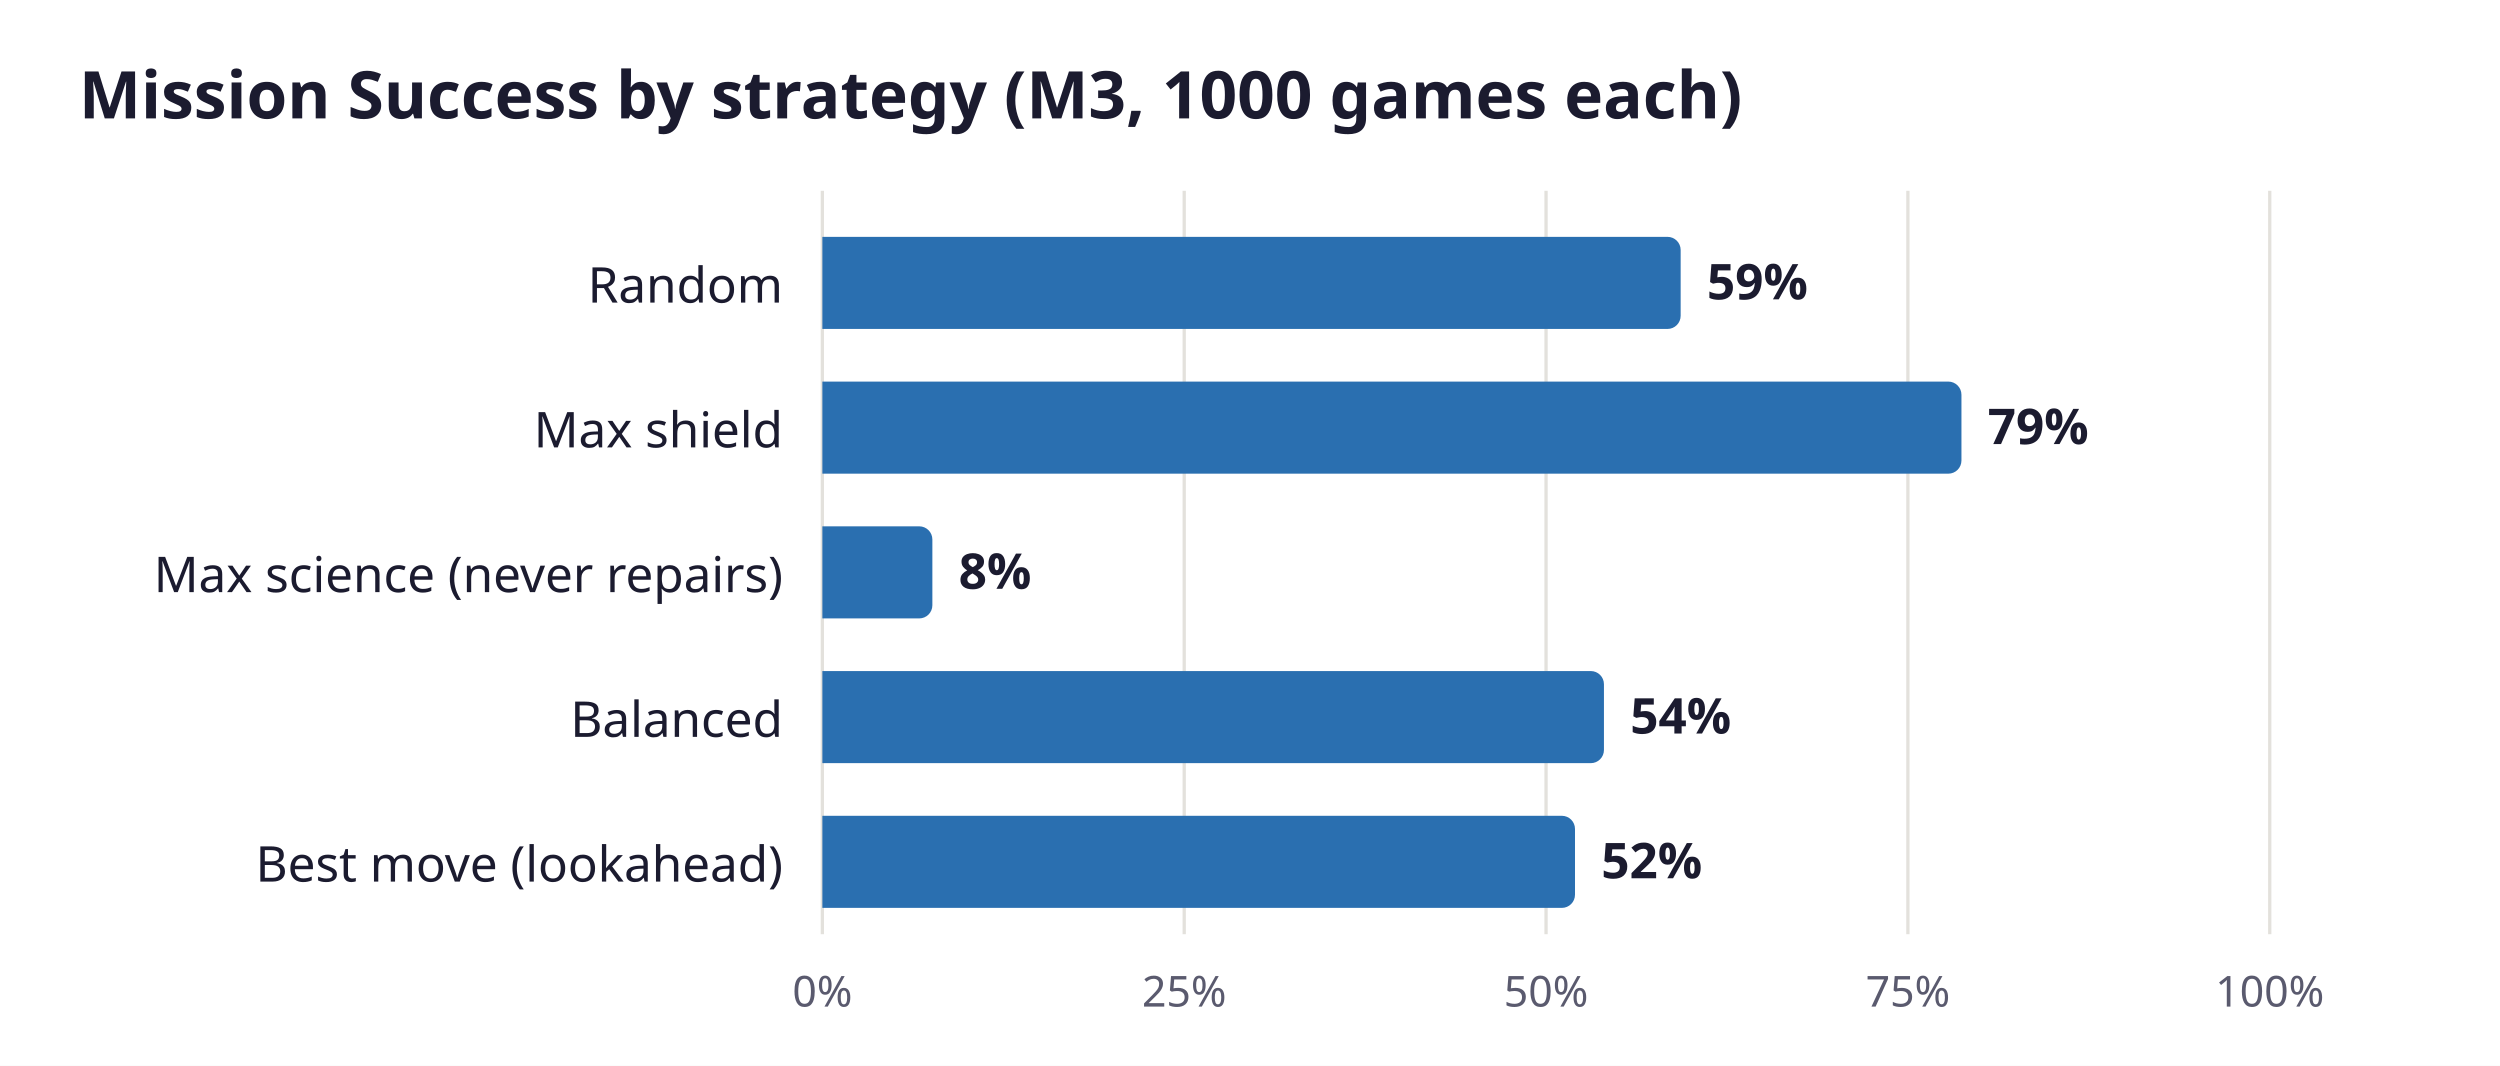
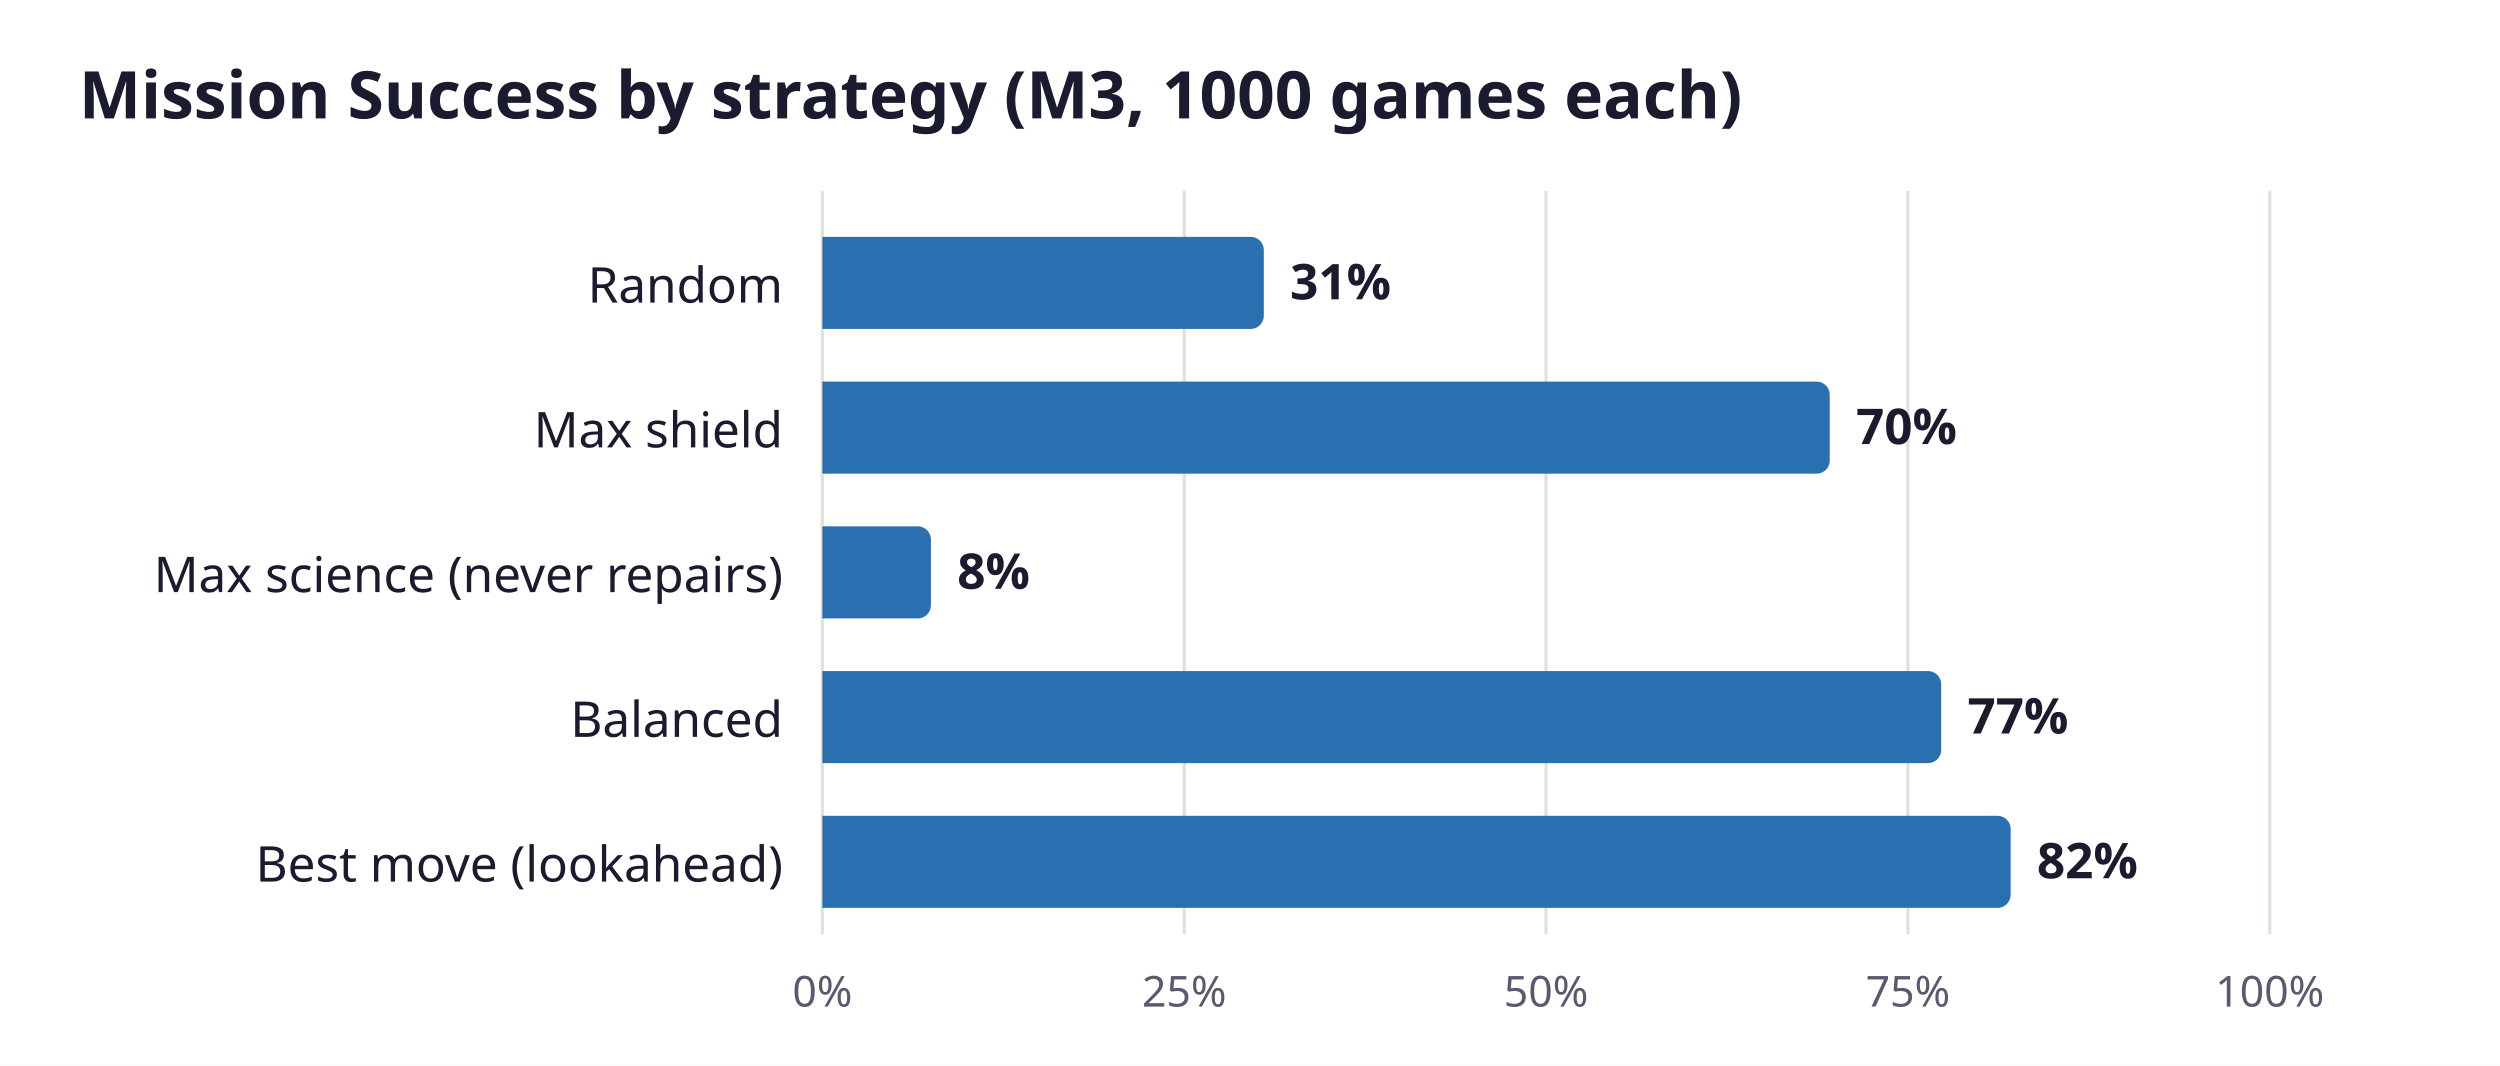
<svg xmlns="http://www.w3.org/2000/svg" viewBox="0 0 760 324" width="760" height="324" role="img" aria-label="Mission Success by strategy (M3, 1000 games each)" font-family="Atkinson Hyperlegible, system-ui, sans-serif">
  <rect width="760" height="324" fill="#ffffff" />
  <text x="24" y="36" font-size="20" font-weight="700" fill="#1b1b2f">Mission Success by strategy (M3, 1000 games each)</text>
  <line x1="250" y1="58" x2="250" y2="284" stroke="#e3e1dc" stroke-width="1" />
  <text x="250" y="306" font-size="13" fill="#5a5a6e" text-anchor="middle">0%</text>
  <line x1="360" y1="58" x2="360" y2="284" stroke="#e3e1dc" stroke-width="1" />
  <text x="360" y="306" font-size="13" fill="#5a5a6e" text-anchor="middle">25%</text>
  <line x1="470" y1="58" x2="470" y2="284" stroke="#e3e1dc" stroke-width="1" />
  <text x="470" y="306" font-size="13" fill="#5a5a6e" text-anchor="middle">50%</text>
  <line x1="580" y1="58" x2="580" y2="284" stroke="#e3e1dc" stroke-width="1" />
  <text x="580" y="306" font-size="13" fill="#5a5a6e" text-anchor="middle">75%</text>
  <line x1="690" y1="58" x2="690" y2="284" stroke="#e3e1dc" stroke-width="1" />
  <text x="690" y="306" font-size="13" fill="#5a5a6e" text-anchor="middle">100%</text>
  <text x="238" y="92" font-size="15" fill="#1b1b2f" text-anchor="end">Random</text>
-   <path d="M250 72 h256.92 a4 4 0 0 1 4 4 v20 a4 4 0 0 1 -4 4 h-256.92 z" fill="#2a6fb0" />
-   <text x="518.92" y="91" font-size="15" font-weight="700" fill="#1b1b2f">59%</text>
+   <path d="M250 72 h130.2 a4 4 0 0 1 4 4 v20 a4 4 0 0 1 -4 4 h-130.2 z" fill="#2a6fb0" />
+   <text x="392.2" y="91" font-size="15" font-weight="700" fill="#1b1b2f">31%</text>
  <text x="238" y="136" font-size="15" fill="#1b1b2f" text-anchor="end">Max shield</text>
-   <path d="M250 116 h342.28 a4 4 0 0 1 4 4 v20 a4 4 0 0 1 -4 4 h-342.28 z" fill="#2a6fb0" />
-   <text x="604.28" y="135" font-size="15" font-weight="700" fill="#1b1b2f">79%</text>
+   <path d="M250 116 h302.24 a4 4 0 0 1 4 4 v20 a4 4 0 0 1 -4 4 h-302.24 z" fill="#2a6fb0" />
+   <text x="564.24" y="135" font-size="15" font-weight="700" fill="#1b1b2f">70%</text>
  <text x="238" y="180" font-size="15" fill="#1b1b2f" text-anchor="end">Max science (never repairs)</text>
-   <path d="M250 160 h29.44 a4 4 0 0 1 4 4 v20 a4 4 0 0 1 -4 4 h-29.44 z" fill="#2a6fb0" />
-   <text x="291.44" y="179" font-size="15" font-weight="700" fill="#1b1b2f">8%</text>
+   <path d="M250 160 h29 a4 4 0 0 1 4 4 v20 a4 4 0 0 1 -4 4 h-29 z" fill="#2a6fb0" />
+   <text x="291" y="179" font-size="15" font-weight="700" fill="#1b1b2f">8%</text>
  <text x="238" y="224" font-size="15" fill="#1b1b2f" text-anchor="end">Balanced</text>
-   <path d="M250 204 h233.6 a4 4 0 0 1 4 4 v20 a4 4 0 0 1 -4 4 h-233.6 z" fill="#2a6fb0" />
-   <text x="495.6" y="223" font-size="15" font-weight="700" fill="#1b1b2f">54%</text>
+   <path d="M250 204 h336.12 a4 4 0 0 1 4 4 v20 a4 4 0 0 1 -4 4 h-336.12 z" fill="#2a6fb0" />
+   <text x="598.12" y="223" font-size="15" font-weight="700" fill="#1b1b2f">77%</text>
  <text x="238" y="268" font-size="15" fill="#1b1b2f" text-anchor="end">Best move (lookahead)</text>
-   <path d="M250 248 h224.8 a4 4 0 0 1 4 4 v20 a4 4 0 0 1 -4 4 h-224.8 z" fill="#2a6fb0" />
-   <text x="486.8" y="267" font-size="15" font-weight="700" fill="#1b1b2f">52%</text>
+   <path d="M250 248 h357.24 a4 4 0 0 1 4 4 v20 a4 4 0 0 1 -4 4 h-357.24 z" fill="#2a6fb0" />
+   <text x="619.24" y="267" font-size="15" font-weight="700" fill="#1b1b2f">82%</text>
</svg>
